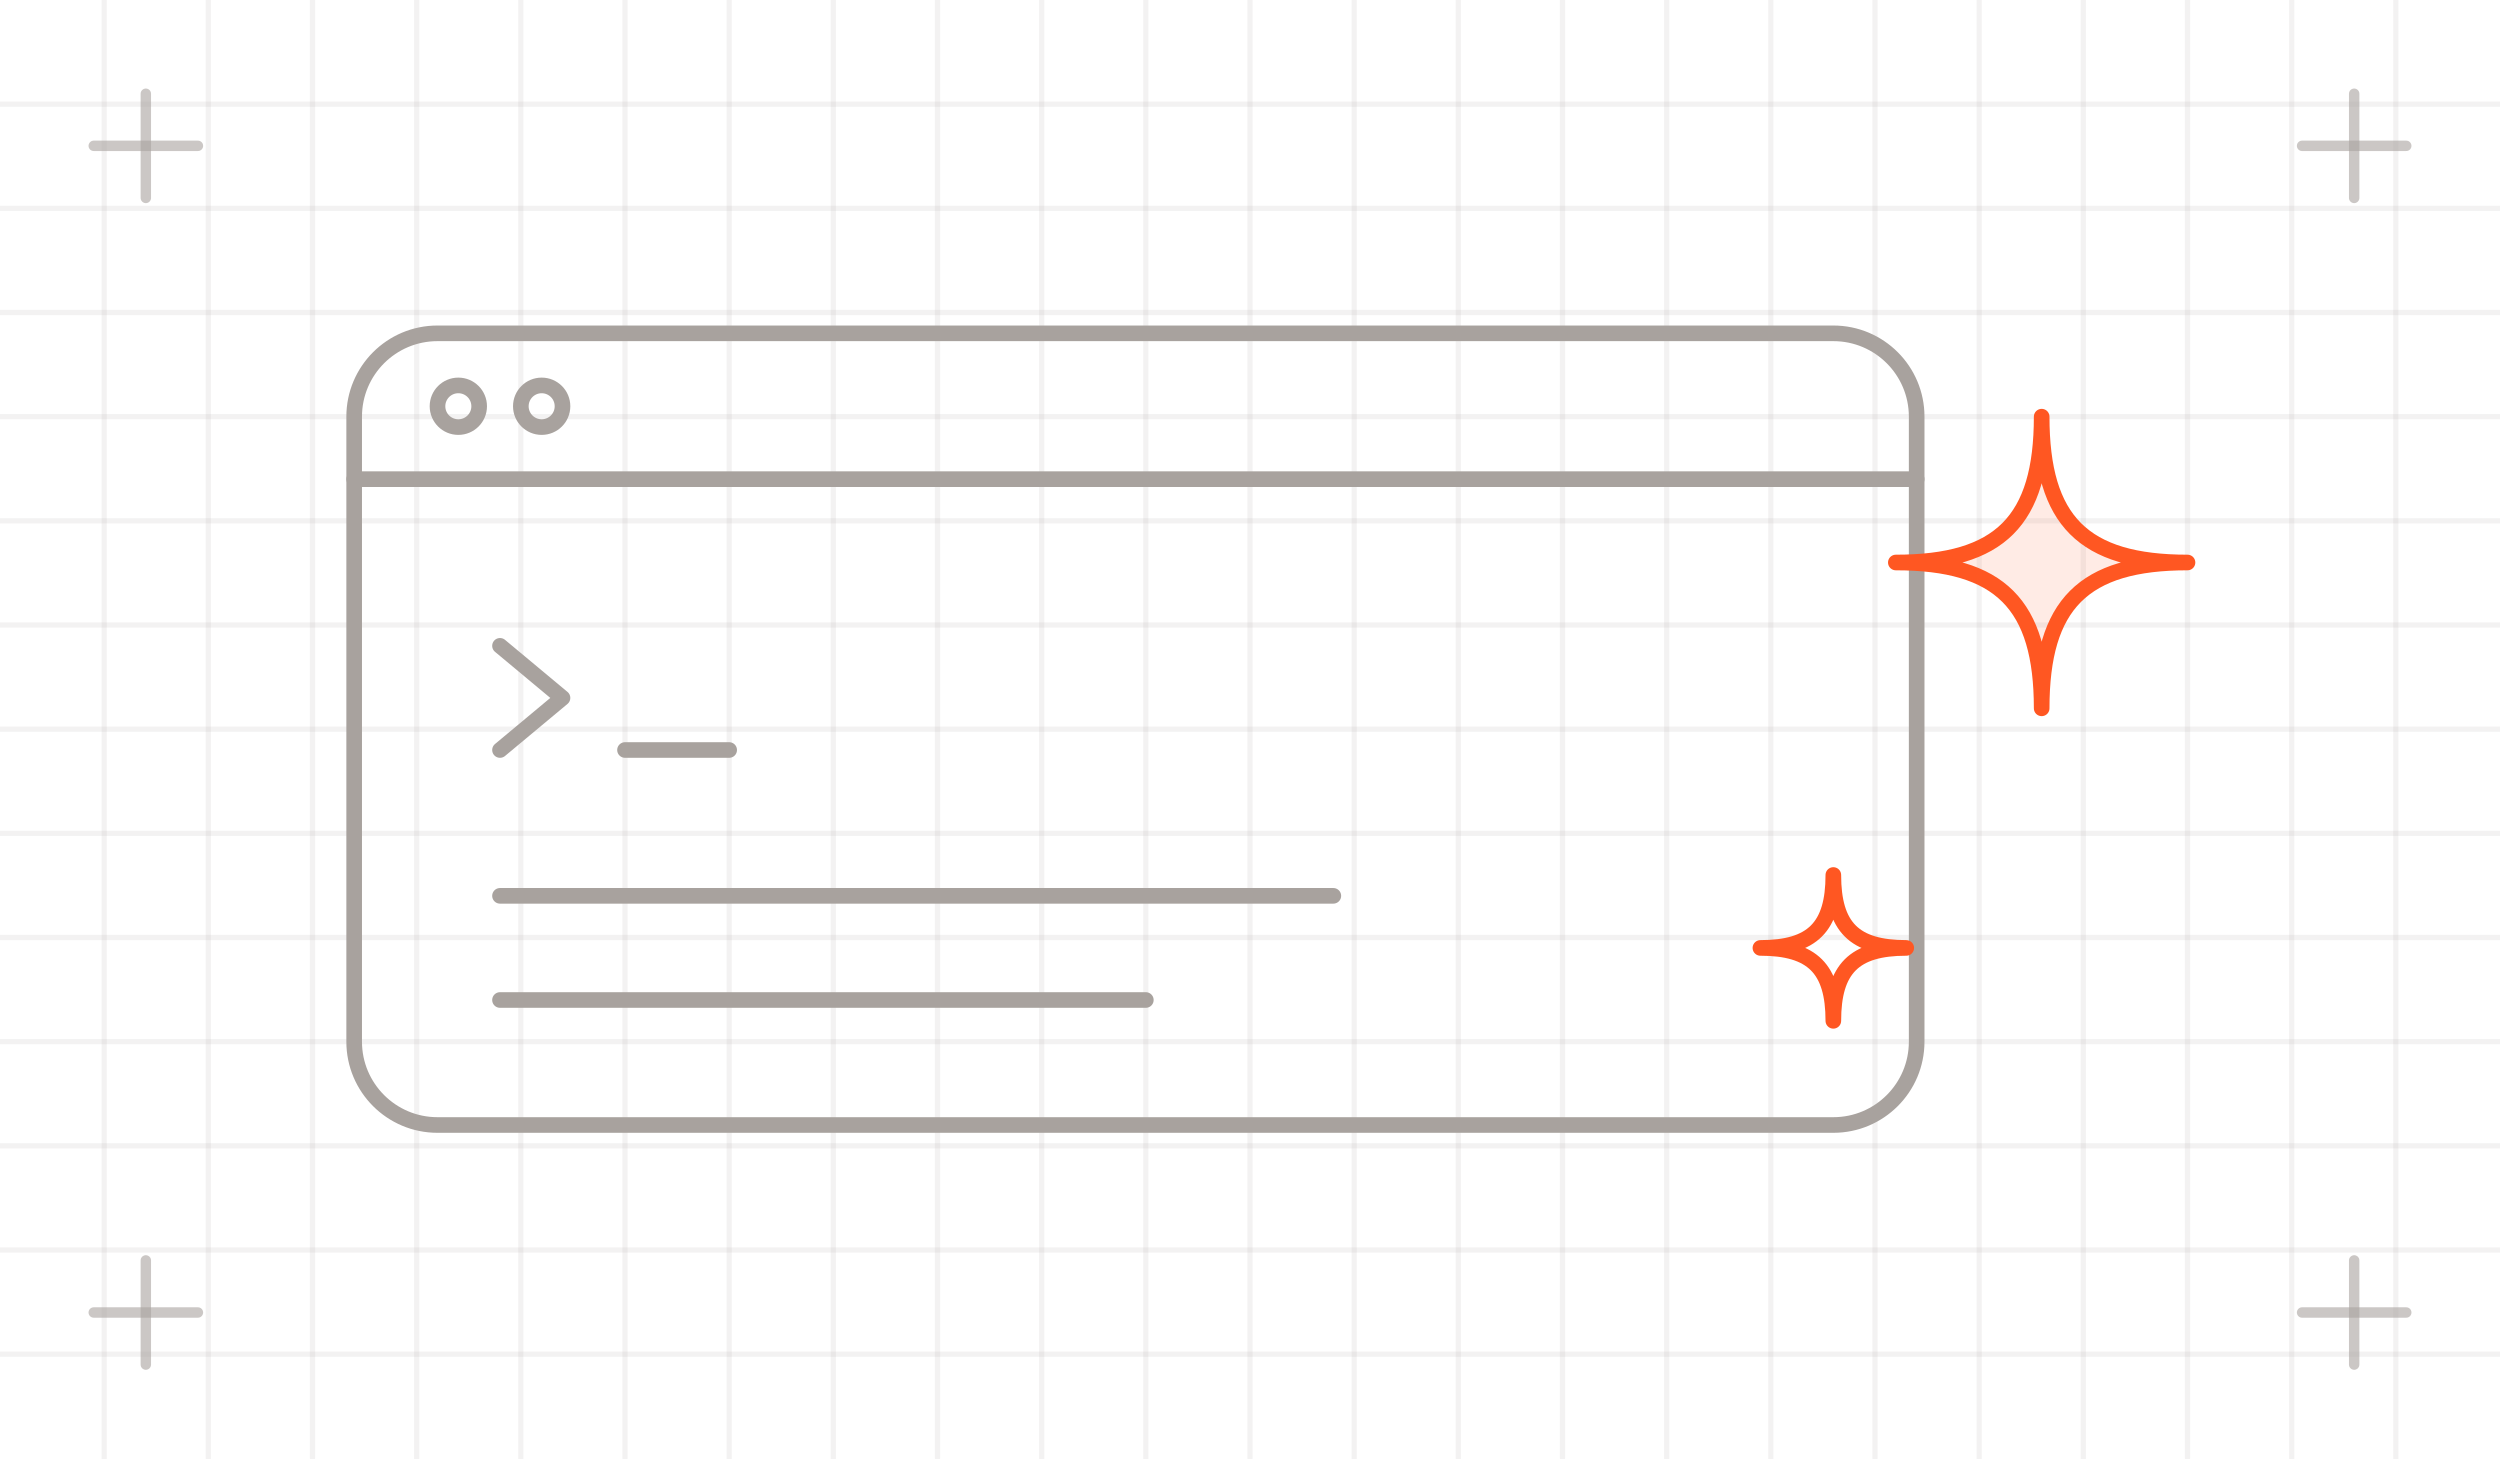
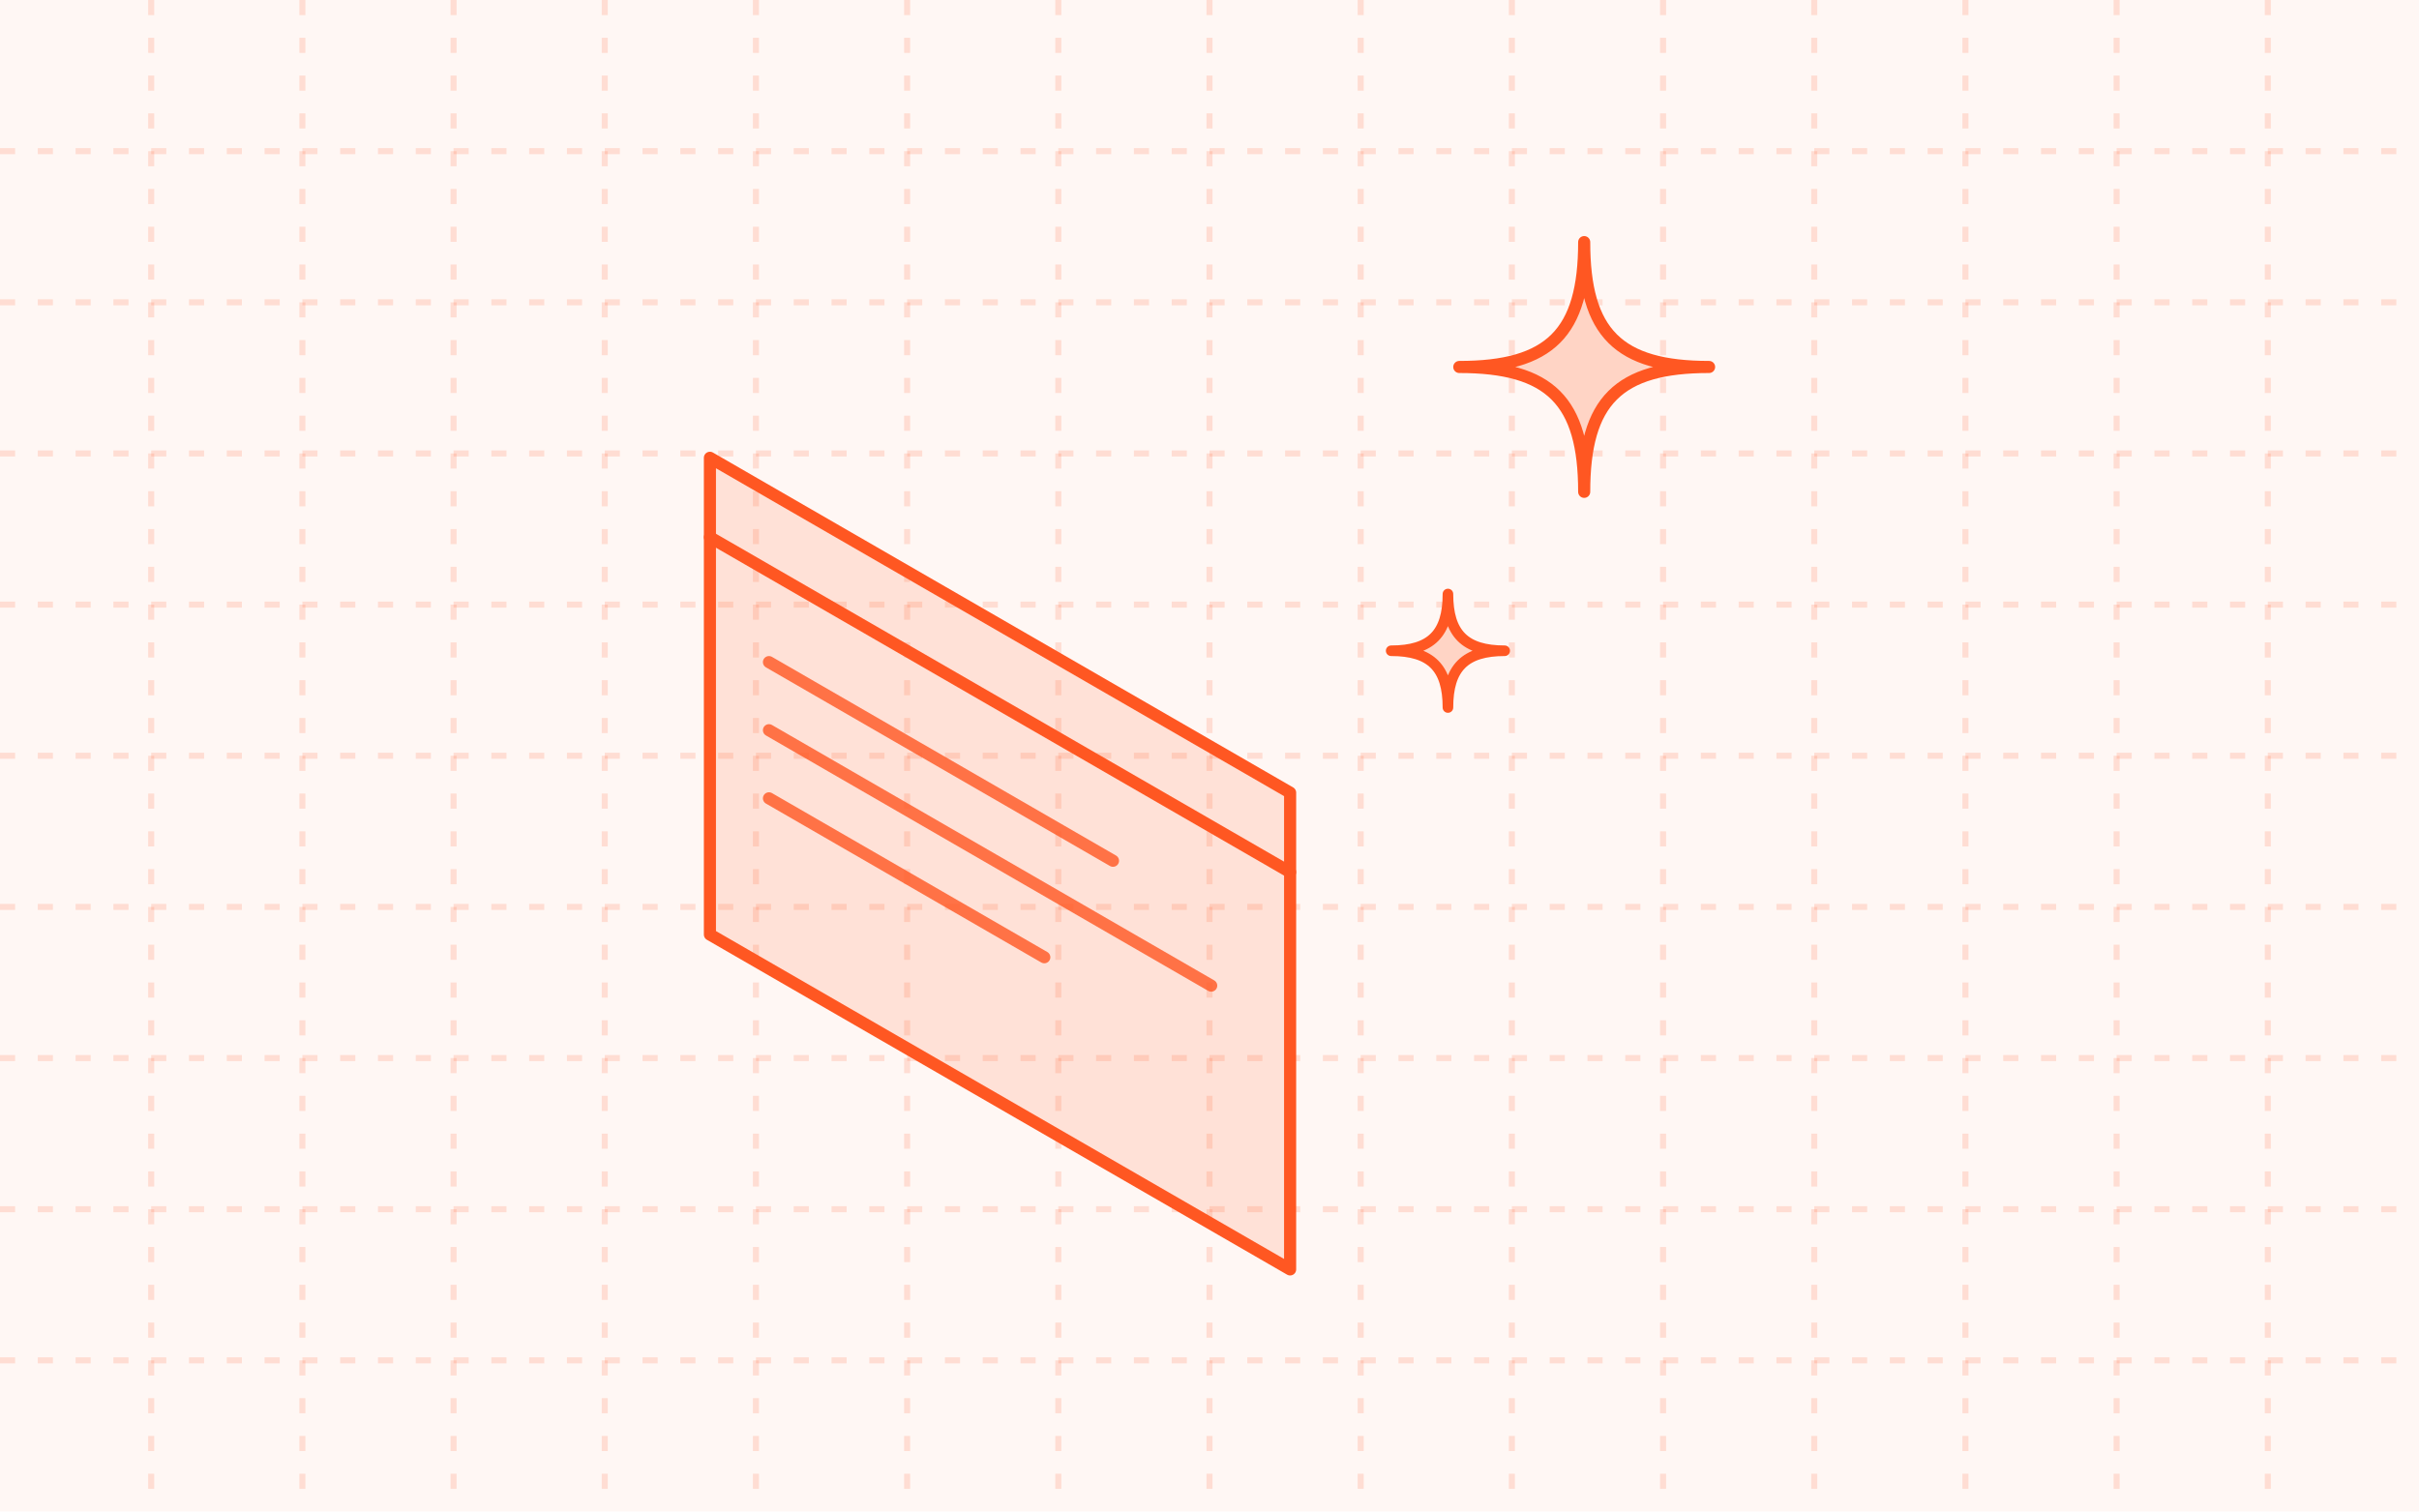
- <svg xmlns="http://www.w3.org/2000/svg" viewBox="0 0 240 140" width="240" height="140" fill="none" stroke-linecap="round" stroke-linejoin="round">
-   <g stroke="#A8A29E" stroke-opacity="0.14" stroke-width="0.5">
-     <line x1="10" y1="0" x2="10" y2="140" />
-     <line x1="20" y1="0" x2="20" y2="140" />
-     <line x1="30" y1="0" x2="30" y2="140" />
-     <line x1="40" y1="0" x2="40" y2="140" />
-     <line x1="50" y1="0" x2="50" y2="140" />
-     <line x1="60" y1="0" x2="60" y2="140" />
-     <line x1="70" y1="0" x2="70" y2="140" />
-     <line x1="80" y1="0" x2="80" y2="140" />
-     <line x1="90" y1="0" x2="90" y2="140" />
-     <line x1="100" y1="0" x2="100" y2="140" />
-     <line x1="110" y1="0" x2="110" y2="140" />
-     <line x1="120" y1="0" x2="120" y2="140" />
-     <line x1="130" y1="0" x2="130" y2="140" />
-     <line x1="140" y1="0" x2="140" y2="140" />
-     <line x1="150" y1="0" x2="150" y2="140" />
-     <line x1="160" y1="0" x2="160" y2="140" />
-     <line x1="170" y1="0" x2="170" y2="140" />
-     <line x1="180" y1="0" x2="180" y2="140" />
-     <line x1="190" y1="0" x2="190" y2="140" />
-     <line x1="200" y1="0" x2="200" y2="140" />
-     <line x1="210" y1="0" x2="210" y2="140" />
-     <line x1="220" y1="0" x2="220" y2="140" />
-     <line x1="230" y1="0" x2="230" y2="140" />
-     <line x1="0" y1="10" x2="240" y2="10" />
-     <line x1="0" y1="20" x2="240" y2="20" />
-     <line x1="0" y1="30" x2="240" y2="30" />
-     <line x1="0" y1="40" x2="240" y2="40" />
-     <line x1="0" y1="50" x2="240" y2="50" />
-     <line x1="0" y1="60" x2="240" y2="60" />
-     <line x1="0" y1="70" x2="240" y2="70" />
-     <line x1="0" y1="80" x2="240" y2="80" />
-     <line x1="0" y1="90" x2="240" y2="90" />
-     <line x1="0" y1="100" x2="240" y2="100" />
-     <line x1="0" y1="110" x2="240" y2="110" />
-     <line x1="0" y1="120" x2="240" y2="120" />
-     <line x1="0" y1="130" x2="240" y2="130" />
+ <svg xmlns="http://www.w3.org/2000/svg" viewBox="0 0 320 200" width="320" height="200" fill="none">
+   <rect width="320" height="200" fill="#FF5722" fill-opacity="0.05" />
+   <g stroke="#FF5722" stroke-opacity="0.16" stroke-width="0.8" stroke-dasharray="2 3">
+     <line x1="20" y1="0" x2="20" y2="200" />
+     <line x1="40" y1="0" x2="40" y2="200" />
+     <line x1="60" y1="0" x2="60" y2="200" />
+     <line x1="80" y1="0" x2="80" y2="200" />
+     <line x1="100" y1="0" x2="100" y2="200" />
+     <line x1="120" y1="0" x2="120" y2="200" />
+     <line x1="140" y1="0" x2="140" y2="200" />
+     <line x1="160" y1="0" x2="160" y2="200" />
+     <line x1="180" y1="0" x2="180" y2="200" />
+     <line x1="200" y1="0" x2="200" y2="200" />
+     <line x1="220" y1="0" x2="220" y2="200" />
+     <line x1="240" y1="0" x2="240" y2="200" />
+     <line x1="260" y1="0" x2="260" y2="200" />
+     <line x1="280" y1="0" x2="280" y2="200" />
+     <line x1="300" y1="0" x2="300" y2="200" />
+     <line x1="0" y1="20" x2="320" y2="20" />
+     <line x1="0" y1="40" x2="320" y2="40" />
+     <line x1="0" y1="60" x2="320" y2="60" />
+     <line x1="0" y1="80" x2="320" y2="80" />
+     <line x1="0" y1="100" x2="320" y2="100" />
+     <line x1="0" y1="120" x2="320" y2="120" />
+     <line x1="0" y1="140" x2="320" y2="140" />
+     <line x1="0" y1="160" x2="320" y2="160" />
+     <line x1="0" y1="180" x2="320" y2="180" />
  </g>
-   <g stroke="#A8A29E" stroke-opacity="0.6" stroke-width="1">
-     <line x1="9" y1="14" x2="19" y2="14" />
-     <line x1="14" y1="9" x2="14" y2="19" />
-     <line x1="221" y1="14" x2="231" y2="14" />
-     <line x1="226" y1="9" x2="226" y2="19" />
-     <line x1="9" y1="126" x2="19" y2="126" />
-     <line x1="14" y1="121" x2="14" y2="131" />
-     <line x1="221" y1="126" x2="231" y2="126" />
-     <line x1="226" y1="121" x2="226" y2="131" />
-   </g>
-   <g stroke-width="1.5">
-     <rect x="34" y="32" width="150" height="76" rx="8" stroke="#A8A29E" fill="none" />
-     <line x1="34" y1="46" x2="184" y2="46" stroke="#A8A29E" />
-     <circle cx="44" cy="39" r="2" stroke="#A8A29E" fill="none" />
-     <circle cx="52" cy="39" r="2" stroke="#A8A29E" fill="none" />
-     <path d="M48 62 l6 5 l-6 5" stroke="#A8A29E" fill="none" />
-     <line x1="60" y1="72" x2="70" y2="72" stroke="#A8A29E" />
-     <line x1="48" y1="86" x2="128" y2="86" stroke="#A8A29E" />
-     <line x1="48" y1="96" x2="110" y2="96" stroke="#A8A29E" />
-     <path d="M196 40 c0 10 4 14 14 14 c-10 0 -14 4 -14 14 c0 -10 -4 -14 -14 -14 c10 0 14 -4 14 -14 z" stroke="#FF5722" fill="#FF5722" fill-opacity="0.12" />
-     <path d="M176 84 c0 5 2 7 7 7 c-5 0 -7 2 -7 7 c0 -5 -2 -7 -7 -7 c5 0 7 -2 7 -7 z" stroke="#FF5722" fill="none" />
+   <g transform="translate(160 100) scale(0.751) translate(-180.0 -124.5)">
+     <path d="M92.0 156.0 L194.2 215.0 L194.2 131.0 L92.0 72.0 Z" fill="#FF5722" fill-opacity="0.14" stroke="#FF5722" stroke-opacity="1.0" vector-effect="non-scaling-stroke" stroke-width="1.6" stroke-linejoin="round" />
+     <line x1="92.0" y1="86.0" x2="194.2" y2="145.0" stroke="#FF5722" stroke-opacity="1.0" vector-effect="non-scaling-stroke" stroke-width="1.6" stroke-linecap="round" />
+     <line x1="102.4" y1="108.0" x2="163.0" y2="143.0" stroke="#FF5722" stroke-opacity="0.8" vector-effect="non-scaling-stroke" stroke-width="1.6" stroke-linecap="round" />
+     <line x1="102.4" y1="120.0" x2="180.3" y2="165.0" stroke="#FF5722" stroke-opacity="0.8" vector-effect="non-scaling-stroke" stroke-width="1.6" stroke-linecap="round" />
+     <line x1="102.4" y1="132.0" x2="150.9" y2="160.0" stroke="#FF5722" stroke-opacity="0.8" vector-effect="non-scaling-stroke" stroke-width="1.6" stroke-linecap="round" />
+     <path d="M246 34 c0 16 6 22 22 22 c-16 0 -22 6 -22 22 c0 -16 -6 -22 -22 -22 c16 0 22 -6 22 -22 z" fill="#FF5722" fill-opacity="0.22" stroke="#FF5722" vector-effect="non-scaling-stroke" stroke-width="1.6" stroke-linejoin="round" />
+     <path d="M222 96 c0 7 3 10 10 10 c-7 0 -10 3 -10 10 c0 -7 -3 -10 -10 -10 c7 0 10 -3 10 -10 z" fill="#FF5722" fill-opacity="0.22" stroke="#FF5722" vector-effect="non-scaling-stroke" stroke-width="1.4" stroke-linejoin="round" />
  </g>
</svg>
